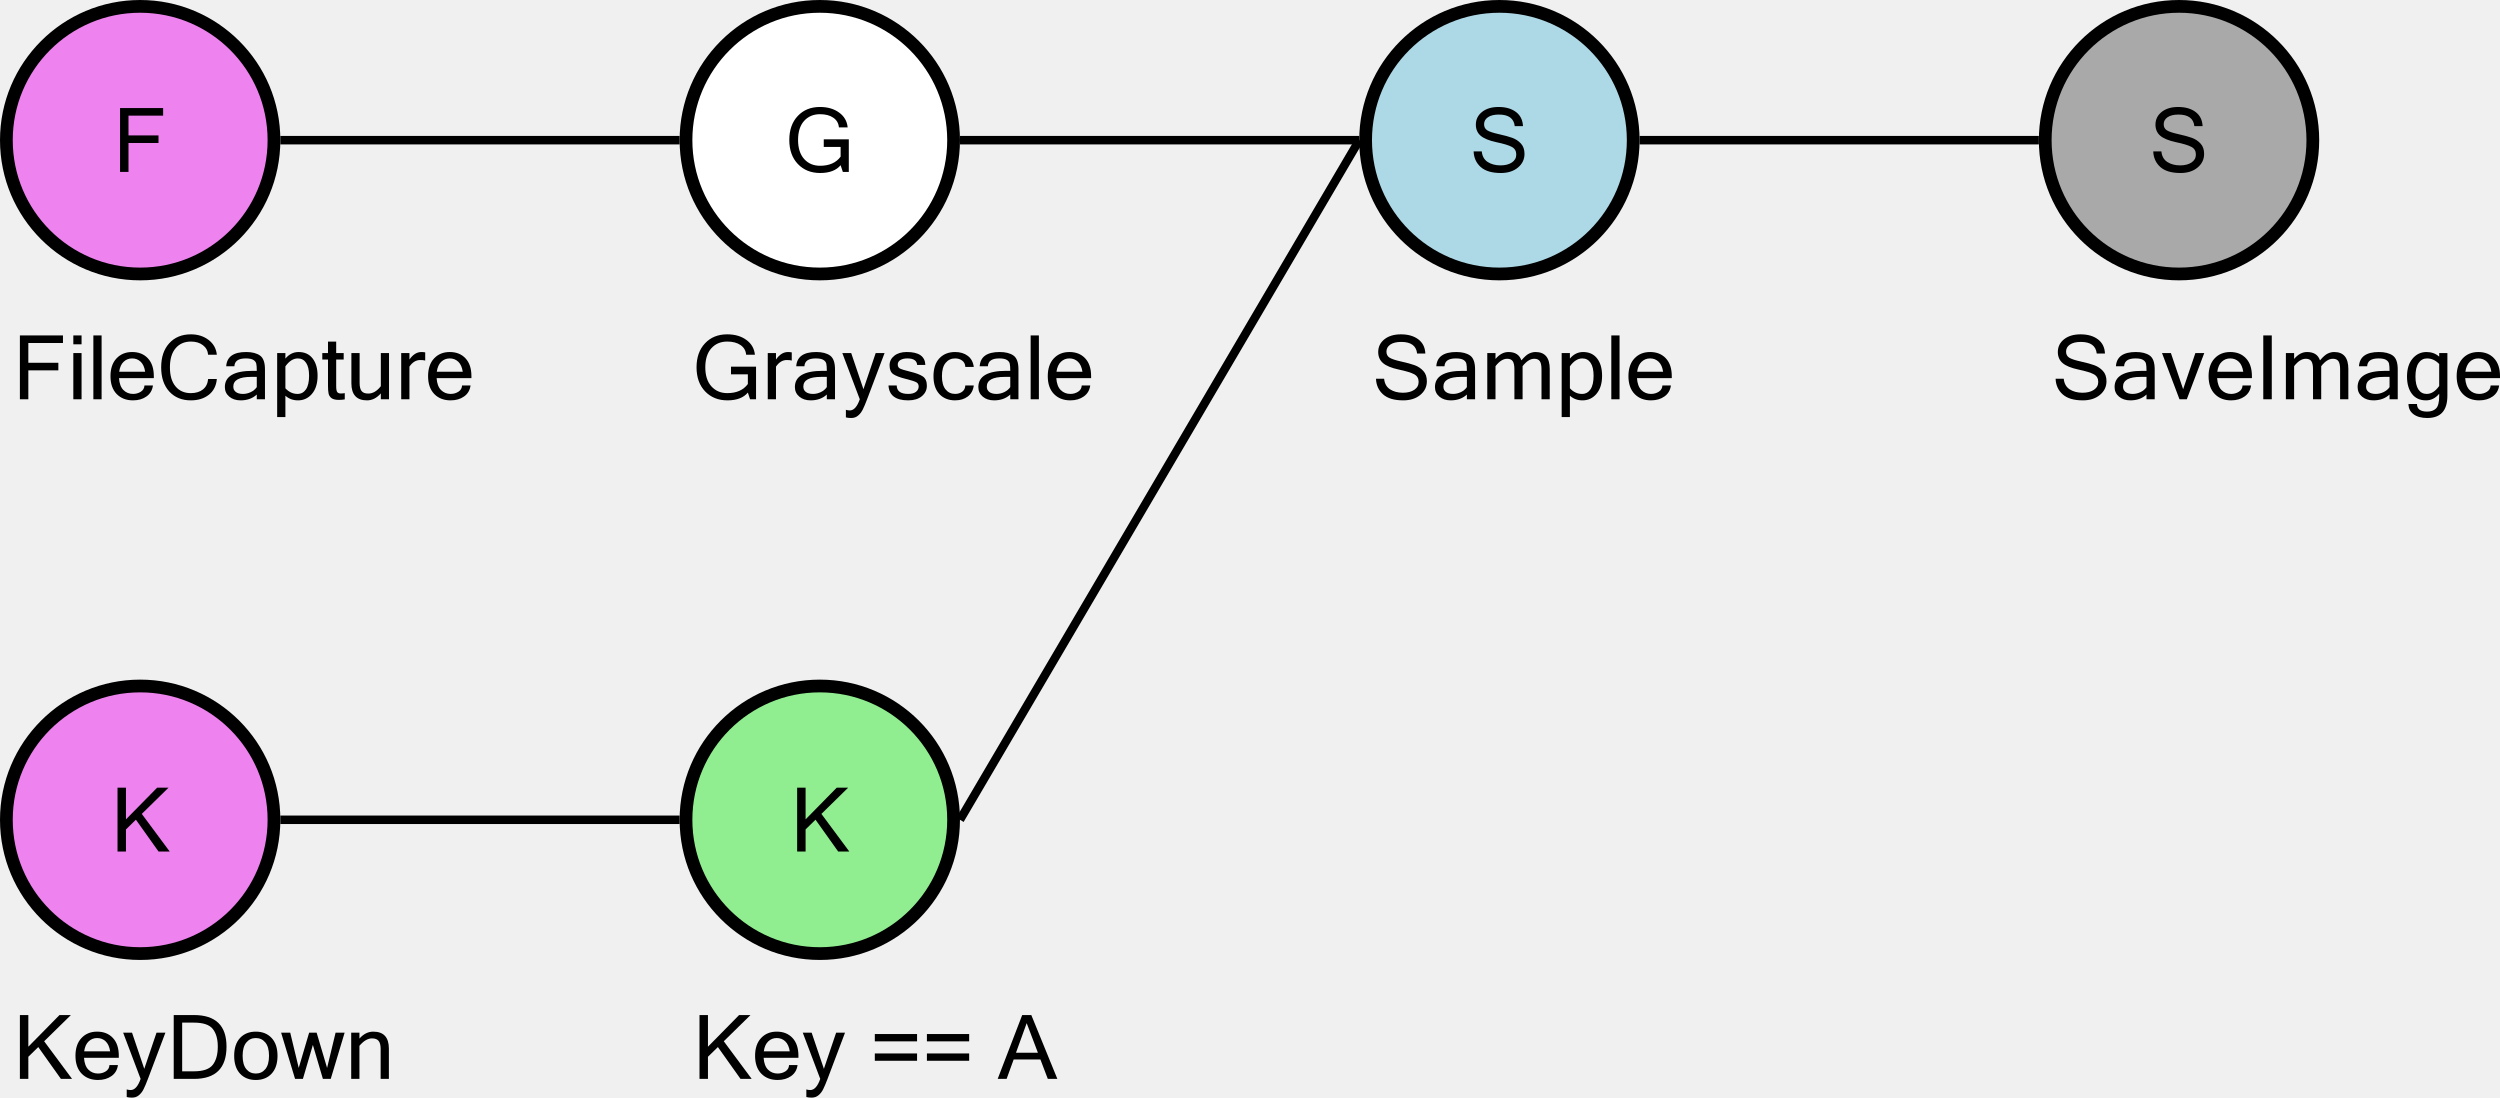
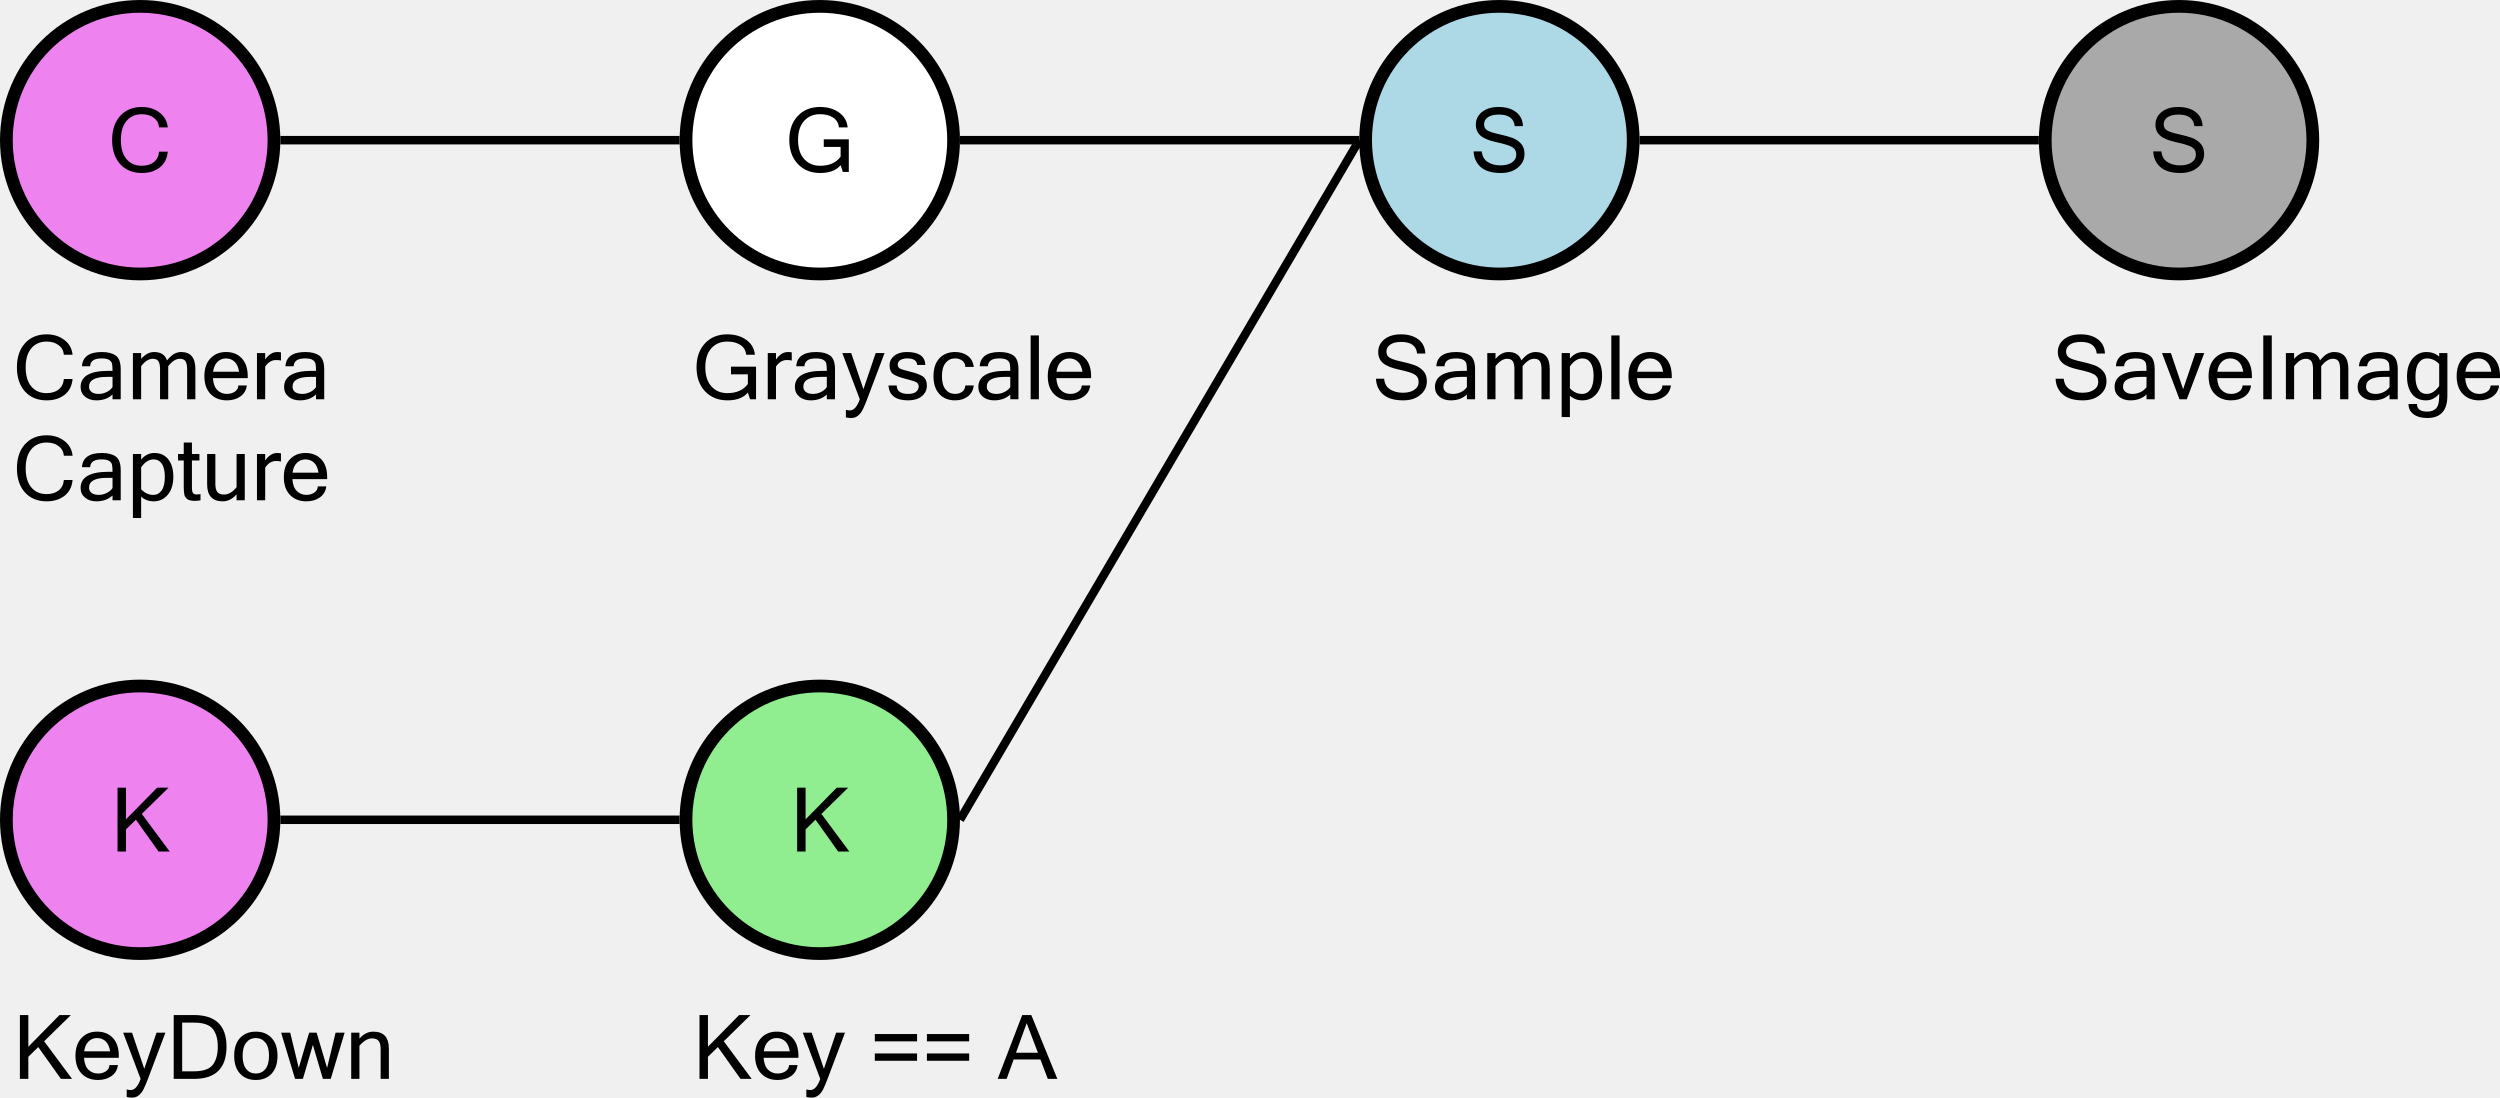
<svg xmlns="http://www.w3.org/2000/svg" width="364.423" height="160" id="SvgGdi_output" version="1.1">
  <g style="shape-rendering:auto" id="root_group" transform="matrix(0.6191731,0,0,0.6191731,-1.857519,-1.857519)">
    <circle id="4" cy="36" cx="516" style="opacity:1;fill:none;stroke:#000000;stroke-width:6;stroke-linecap:butt;stroke-linejoin:miter;stroke-miterlimit:9" r="30" />
    <circle id="5" cy="36" cx="516" style="opacity:1;fill:#a9a9a9;stroke:none" r="30" />
    <g aria-label="S" style="font-size:21px;font-family:'Microsoft Sans Serif';text-anchor:middle;opacity:1;fill:#000000;stroke:none" id="6">
      <path d="m 516.338,43.73 q -3.179,0 -4.758,-1.425 -1.569,-1.425 -1.651,-3.661 h 1.917 q 0.154,1.682 1.395,2.492 1.251,0.8 3.015,0.8 1.671,0 2.687,-0.687 1.025,-0.687 1.025,-1.866 0,-1.241 -1.056,-1.805 -1.056,-0.564 -3.64,-1.107 -2.574,-0.554 -3.702,-1.528 -1.118,-0.974 -1.118,-2.594 0,-1.825 1.456,-2.994 1.466,-1.169 3.886,-1.169 2.543,0 4.102,1.179 1.559,1.179 1.651,3.333 h -1.938 q -0.297,-2.728 -3.732,-2.728 -1.661,0 -2.574,0.625 -0.913,0.625 -0.913,1.661 0,0.943 0.728,1.415 0.738,0.472 2.738,0.913 2.01,0.441 3.189,0.872 1.179,0.431 2.02,1.343 0.841,0.902 0.841,2.43 0,1.938 -1.548,3.22 -1.538,1.282 -4.02,1.282 z" id="path4544" />
    </g>
    <g aria-label="SaveImage" clip-path="url(#12_text_clipper)" style="font-size:21px;font-family:'Microsoft Sans Serif';opacity:1;fill:#000000;stroke:none" id="10">
      <path d="m 493.352,97.256 q -3.179,0 -4.758,-1.425 -1.569,-1.425 -1.651,-3.661 h 1.917 q 0.154,1.682 1.395,2.492 1.251,0.8 3.015,0.8 1.671,0 2.687,-0.687 1.025,-0.687 1.025,-1.866 0,-1.241 -1.056,-1.805 -1.056,-0.564 -3.64,-1.107 -2.574,-0.554 -3.702,-1.528 -1.118,-0.974 -1.118,-2.594 0,-1.825 1.456,-2.994 1.466,-1.169 3.886,-1.169 2.543,0 4.102,1.179 1.559,1.179 1.651,3.333 h -1.938 q -0.297,-2.728 -3.732,-2.728 -1.661,0 -2.574,0.625 -0.913,0.625 -0.913,1.661 0,0.943 0.728,1.415 0.738,0.472 2.738,0.913 2.01,0.441 3.189,0.872 1.179,0.431 2.02,1.343 0.841,0.902 0.841,2.43 0,1.938 -1.548,3.22 -1.538,1.282 -4.02,1.282 z" id="path4588" />
      <path d="m 508.343,94.139 v -2.41 h -1.323 q -4.204,0 -4.204,2.287 0,0.831 0.615,1.282 0.615,0.441 1.661,0.441 0.954,0 1.846,-0.431 0.892,-0.431 1.405,-1.169 z m 0,1.743 q -1.477,1.374 -3.804,1.374 -1.62,0 -2.666,-0.872 -1.046,-0.882 -1.046,-2.266 0,-3.814 6.573,-3.814 h 0.943 q 0,-1.169 -0.123,-1.692 -0.123,-0.533 -0.687,-0.882 -0.564,-0.349 -1.794,-0.349 -2.584,0 -2.666,1.846 h -1.928 q 0.215,-3.353 4.696,-3.353 2.092,0 3.261,0.831 1.169,0.831 1.169,3.261 V 97 h -1.928 z" id="path4590" />
      <path d="M 521.94,86.121 517.828,97 h -1.723 l -4.112,-10.879 h 2.092 l 2.881,8.511 2.881,-8.511 z" id="path4592" />
      <path d="m 528.267,97.256 q -2.399,0 -3.855,-1.497 -1.456,-1.507 -1.456,-4.194 0,-2.666 1.405,-4.173 1.415,-1.518 3.691,-1.518 2.328,0 3.712,1.487 1.395,1.487 1.395,4.204 v 0.461 h -8.193 q 0.123,1.887 1.036,2.799 0.923,0.913 2.266,0.913 1.015,0 1.825,-0.513 0.82,-0.523 0.861,-1.477 h 2 q -0.226,1.682 -1.528,2.594 -1.292,0.913 -3.158,0.913 z m 2.851,-6.747 q -0.236,-1.569 -1.056,-2.348 -0.82,-0.779 -2.01,-0.779 -1.159,0 -1.989,0.779 -0.831,0.769 -1.056,2.348 z" id="path4594" />
      <path d="m 537.833,97 h -2 V 81.968 h 2 z" id="path4596" />
      <path d="m 555.86,97 h -1.938 v -7.034 q 0,-1.354 -0.39,-1.928 -0.39,-0.574 -1.302,-0.574 -1.405,0 -2.758,1.743 V 97 h -1.928 v -7.034 q 0,-1.354 -0.39,-1.928 -0.39,-0.574 -1.312,-0.574 -1.405,0 -2.748,1.743 V 97 h -1.938 V 86.121 h 1.938 v 1.384 q 1.374,-1.63 3.045,-1.63 2.389,0 3.045,1.969 1.087,-1.282 1.846,-1.62 0.759,-0.349 1.487,-0.349 3.343,0 3.343,4.009 z" id="path4598" />
      <path d="m 565.56,94.139 v -2.41 h -1.323 q -4.204,0 -4.204,2.287 0,0.831 0.615,1.282 0.615,0.441 1.661,0.441 0.954,0 1.846,-0.431 0.892,-0.431 1.405,-1.169 z m 0,1.743 q -1.477,1.374 -3.804,1.374 -1.62,0 -2.666,-0.872 -1.046,-0.882 -1.046,-2.266 0,-3.814 6.573,-3.814 h 0.943 q 0,-1.169 -0.123,-1.692 -0.123,-0.533 -0.687,-0.882 -0.564,-0.349 -1.794,-0.349 -2.584,0 -2.666,1.846 h -1.928 q 0.215,-3.353 4.696,-3.353 2.092,0 3.261,0.831 1.169,0.831 1.169,3.261 V 97 h -1.928 z" id="path4600" />
      <path d="m 579.177,96.159 q 0,5.25 -4.737,5.25 -2.051,0 -3.24,-0.892 -1.179,-0.892 -1.179,-2.399 h 2 q 0,1.784 2.399,1.784 1.354,0 2.092,-0.749 0.738,-0.738 0.738,-2.912 v -0.543 q -1.292,1.559 -3.107,1.559 -2.133,0 -3.302,-1.518 -1.169,-1.518 -1.169,-4.091 0,-2.666 1.302,-4.214 1.312,-1.559 3.292,-1.559 1.764,0 2.984,1.087 v -0.841 h 1.928 z m -1.928,-2.287 V 88.705 q -1.251,-1.323 -2.861,-1.323 -1.241,0 -1.989,1.077 -0.738,1.066 -0.738,3.189 0,2.01 0.697,3.056 0.708,1.036 1.948,1.036 1.62,0 2.943,-1.866 z" id="path4602" />
      <path d="m 586.673,97.256 q -2.399,0 -3.855,-1.497 -1.456,-1.507 -1.456,-4.194 0,-2.666 1.405,-4.173 1.415,-1.518 3.691,-1.518 2.328,0 3.712,1.487 1.395,1.487 1.395,4.204 v 0.461 h -8.193 q 0.123,1.887 1.036,2.799 0.923,0.913 2.266,0.913 1.015,0 1.825,-0.513 0.82,-0.523 0.861,-1.477 h 2 q -0.226,1.682 -1.528,2.594 -1.292,0.913 -3.158,0.913 z m 2.851,-6.747 q -0.236,-1.569 -1.056,-2.348 -0.82,-0.779 -2.01,-0.779 -1.159,0 -1.989,0.779 -0.831,0.769 -1.056,2.348 z" id="path4604" />
    </g>
    <circle id="16" cy="36" cx="356" style="opacity:1;fill:none;stroke:#000000;stroke-width:6;stroke-linecap:butt;stroke-linejoin:miter;stroke-miterlimit:9" r="30" />
    <circle id="17" cy="36" cx="356" style="opacity:1;fill:#add8e6;stroke:none" r="30" />
    <g aria-label="S" style="font-size:21px;font-family:'Microsoft Sans Serif';text-anchor:middle;opacity:1;fill:#000000;stroke:none" id="18">
      <path d="m 356.338,43.73 q -3.179,0 -4.758,-1.425 -1.569,-1.425 -1.651,-3.661 h 1.917 q 0.154,1.682 1.395,2.492 1.251,0.8 3.015,0.8 1.671,0 2.687,-0.687 1.025,-0.687 1.025,-1.866 0,-1.241 -1.056,-1.805 -1.056,-0.564 -3.64,-1.107 -2.574,-0.554 -3.702,-1.528 -1.118,-0.974 -1.118,-2.594 0,-1.825 1.456,-2.994 1.466,-1.169 3.886,-1.169 2.543,0 4.102,1.179 1.559,1.179 1.651,3.333 h -1.938 q -0.297,-2.728 -3.732,-2.728 -1.661,0 -2.574,0.625 -0.913,0.625 -0.913,1.661 0,0.943 0.728,1.415 0.738,0.472 2.738,0.913 2.01,0.441 3.189,0.872 1.179,0.431 2.02,1.343 0.841,0.902 0.841,2.43 0,1.938 -1.548,3.22 -1.538,1.282 -4.02,1.282 z" id="path4547" />
    </g>
    <g aria-label="Sample" clip-path="url(#24_text_clipper)" style="font-size:21px;font-family:'Microsoft Sans Serif';opacity:1;fill:#000000;stroke:none" id="22">
      <path d="m 333.352,97.256 q -3.179,0 -4.758,-1.425 -1.569,-1.425 -1.651,-3.661 h 1.917 q 0.154,1.682 1.395,2.492 1.251,0.8 3.015,0.8 1.671,0 2.687,-0.687 1.025,-0.687 1.025,-1.866 0,-1.241 -1.056,-1.805 -1.056,-0.564 -3.64,-1.107 -2.574,-0.554 -3.702,-1.528 -1.118,-0.974 -1.118,-2.594 0,-1.825 1.456,-2.994 1.466,-1.169 3.886,-1.169 2.543,0 4.102,1.179 1.559,1.179 1.651,3.333 h -1.938 q -0.297,-2.728 -3.732,-2.728 -1.661,0 -2.574,0.625 -0.913,0.625 -0.913,1.661 0,0.943 0.728,1.415 0.738,0.472 2.738,0.913 2.01,0.441 3.189,0.872 1.179,0.431 2.02,1.343 0.841,0.902 0.841,2.43 0,1.938 -1.548,3.22 -1.538,1.282 -4.02,1.282 z" id="path4607" />
      <path d="m 348.343,94.139 v -2.41 h -1.323 q -4.204,0 -4.204,2.287 0,0.831 0.615,1.282 0.615,0.441 1.661,0.441 0.954,0 1.846,-0.431 0.892,-0.431 1.405,-1.169 z m 0,1.743 q -1.477,1.374 -3.804,1.374 -1.62,0 -2.666,-0.872 -1.046,-0.882 -1.046,-2.266 0,-3.814 6.573,-3.814 h 0.943 q 0,-1.169 -0.123,-1.692 -0.123,-0.533 -0.687,-0.882 -0.564,-0.349 -1.794,-0.349 -2.584,0 -2.666,1.846 h -1.928 q 0.215,-3.353 4.696,-3.353 2.092,0 3.261,0.831 1.169,0.831 1.169,3.261 V 97 h -1.928 z" id="path4609" />
      <path d="m 367.846,97 h -1.938 v -7.034 q 0,-1.354 -0.39,-1.928 -0.39,-0.574 -1.302,-0.574 -1.405,0 -2.758,1.743 V 97 h -1.928 v -7.034 q 0,-1.354 -0.39,-1.928 -0.39,-0.574 -1.312,-0.574 -1.405,0 -2.748,1.743 V 97 h -1.938 V 86.121 h 1.938 v 1.384 q 1.374,-1.63 3.045,-1.63 2.389,0 3.045,1.969 1.087,-1.282 1.846,-1.62 0.759,-0.349 1.487,-0.349 3.343,0 3.343,4.009 z" id="path4611" />
      <path d="m 372.594,87.423 q 1.292,-1.548 3.107,-1.548 2.133,0 3.302,1.518 1.169,1.507 1.169,4.081 0,2.676 -1.312,4.235 -1.302,1.548 -3.292,1.548 -1.764,0 -2.974,-1.097 v 5.024 h -1.938 V 86.121 h 1.938 z m 0,6.993 q 1.241,1.323 2.851,1.323 1.251,0 1.989,-1.066 0.738,-1.077 0.738,-3.199 0,-2.01 -0.697,-3.045 -0.697,-1.046 -1.948,-1.046 -1.61,0 -2.933,1.866 z" id="path4613" />
      <path d="m 384.283,97 h -1.938 V 81.968 h 1.938 z" id="path4615" />
      <path d="m 391.687,97.256 q -2.399,0 -3.855,-1.497 -1.456,-1.507 -1.456,-4.194 0,-2.666 1.405,-4.173 1.415,-1.518 3.691,-1.518 2.328,0 3.712,1.487 1.395,1.487 1.395,4.204 v 0.461 h -8.193 q 0.123,1.887 1.036,2.799 0.923,0.913 2.266,0.913 1.015,0 1.825,-0.513 0.82,-0.523 0.861,-1.477 h 2 q -0.226,1.682 -1.528,2.594 -1.292,0.913 -3.158,0.913 z m 2.851,-6.747 q -0.236,-1.569 -1.056,-2.348 -0.82,-0.779 -2.01,-0.779 -1.159,0 -1.989,0.779 -0.831,0.769 -1.056,2.348 z" id="path4617" />
    </g>
    <line y1="36" style="opacity:1;fill:none;stroke:#000000;stroke-width:2;stroke-linecap:butt;stroke-linejoin:miter;stroke-miterlimit:9" id="28" x2="483" y2="36" x1="389" />
    <circle id="29" cy="36" cx="196" style="opacity:1;fill:none;stroke:#000000;stroke-width:6;stroke-linecap:butt;stroke-linejoin:miter;stroke-miterlimit:9" r="30" />
    <circle id="30" cy="36" cx="196" style="opacity:1;fill:#ffffff;stroke:none" r="30" />
    <g aria-label="G" style="font-size:21px;font-family:'Microsoft Sans Serif';text-anchor:middle;opacity:1;fill:#000000;stroke:none" id="31">
      <path d="m 196.092,43.73 q -3.24,0 -5.26,-2.123 -2.01,-2.123 -2.01,-5.65 0,-3.538 1.989,-5.65 1.989,-2.123 5.219,-2.123 2.717,0 4.512,1.312 1.805,1.302 2.02,3.497 h -2.061 q -0.123,-1.456 -1.312,-2.276 -1.189,-0.831 -3.138,-0.831 -2.328,0 -3.753,1.589 -1.415,1.589 -1.415,4.481 0,2.881 1.436,4.481 1.436,1.589 3.753,1.589 3.25,0 4.83,-2.143 v -2.287 h -3.968 v -1.794 h 5.896 v 7.67 h -1.405 l -0.523,-1.579 q -1.528,1.835 -4.809,1.835 z" id="path4550" />
    </g>
    <g aria-label="Grayscale" clip-path="url(#37_text_clipper)" style="font-size:21px;font-family:'Microsoft Sans Serif';opacity:1;fill:#000000;stroke:none" id="35">
      <path d="m 174.254,97.256 q -3.24,0 -5.26,-2.123 -2.01,-2.123 -2.01,-5.65 0,-3.538 1.989,-5.65 1.989,-2.123 5.219,-2.123 2.717,0 4.512,1.312 1.805,1.302 2.02,3.497 h -2.061 q -0.123,-1.456 -1.312,-2.276 -1.189,-0.831 -3.138,-0.831 -2.328,0 -3.753,1.589 -1.415,1.589 -1.415,4.481 0,2.881 1.436,4.481 1.436,1.589 3.753,1.589 3.25,0 4.83,-2.143 v -2.287 h -3.968 v -1.794 h 5.896 V 97 h -1.405 l -0.523,-1.579 q -1.528,1.835 -4.809,1.835 z" id="path4620" />
      <path d="m 189.399,87.884 q -0.41,-0.123 -1.179,-0.123 -1.477,0 -2.533,1.548 V 97 h -1.938 V 86.121 h 1.938 v 1.518 q 1.22,-1.764 2.83,-1.764 0.41,0 0.882,0.082 z" id="path4622" />
      <path d="m 197.654,94.139 v -2.41 h -1.323 q -4.204,0 -4.204,2.287 0,0.831 0.615,1.282 0.615,0.441 1.661,0.441 0.954,0 1.846,-0.431 0.892,-0.431 1.405,-1.169 z m 0,1.743 q -1.477,1.374 -3.804,1.374 -1.62,0 -2.666,-0.872 -1.046,-0.882 -1.046,-2.266 0,-3.814 6.573,-3.814 h 0.943 q 0,-1.169 -0.123,-1.692 -0.123,-0.533 -0.687,-0.882 -0.564,-0.349 -1.794,-0.349 -2.584,0 -2.666,1.846 h -1.928 q 0.215,-3.353 4.696,-3.353 2.092,0 3.261,0.831 1.169,0.831 1.169,3.261 V 97 h -1.928 z" id="path4624" />
      <path d="m 203.068,99.625 q 1.436,0 2.348,-2.625 L 201.304,86.121 h 2.092 l 2.881,8.511 2.881,-8.511 h 2.092 L 207.139,97 q -0.595,1.559 -1.015,2.399 -0.41,0.851 -1.087,1.425 -0.666,0.584 -1.641,0.584 -0.728,0 -1.251,-0.144 v -1.784 q 0.451,0.144 0.923,0.144 z" id="path4626" />
      <path d="m 216.839,97.256 q -4.46,0 -4.666,-3.507 h 1.938 q 0.021,1.989 2.707,1.989 1.2,0 1.825,-0.492 0.636,-0.502 0.636,-1.251 0,-0.738 -0.615,-1.036 -0.615,-0.308 -2.543,-0.79 -1.917,-0.482 -2.81,-1.077 -0.882,-0.595 -0.882,-2.092 0,-1.354 1.097,-2.235 1.107,-0.892 2.953,-0.892 4.276,0 4.368,3.045 h -1.928 q -0.103,-1.538 -2.307,-1.538 -0.974,0 -1.62,0.369 -0.636,0.369 -0.636,1.077 0,0.636 0.492,0.923 0.492,0.277 2.461,0.759 1.979,0.472 2.933,1.107 0.964,0.636 0.964,2.194 0,1.487 -1.189,2.471 -1.179,0.974 -3.179,0.974 z" id="path4628" />
      <path d="m 227.862,97.256 q -2.317,0 -3.712,-1.487 -1.384,-1.497 -1.384,-4.204 0,-2.717 1.384,-4.204 1.395,-1.487 3.712,-1.487 1.784,0 2.974,0.902 1.2,0.902 1.415,2.604 h -1.989 q -0.041,-0.974 -0.738,-1.487 -0.687,-0.513 -1.661,-0.513 -1.384,0 -2.246,1.056 -0.861,1.046 -0.861,3.127 0,2.071 0.861,3.127 0.861,1.046 2.246,1.046 0.974,0 1.661,-0.513 0.697,-0.513 0.738,-1.477 h 1.989 q -0.215,1.702 -1.415,2.604 -1.189,0.902 -2.974,0.902 z" id="path4630" />
      <path d="m 240.843,94.139 v -2.41 h -1.323 q -4.204,0 -4.204,2.287 0,0.831 0.615,1.282 0.615,0.441 1.661,0.441 0.954,0 1.846,-0.431 0.892,-0.431 1.405,-1.169 z m 0,1.743 q -1.477,1.374 -3.804,1.374 -1.62,0 -2.666,-0.872 -1.046,-0.882 -1.046,-2.266 0,-3.814 6.573,-3.814 h 0.943 q 0,-1.169 -0.123,-1.692 -0.123,-0.533 -0.687,-0.882 -0.564,-0.349 -1.794,-0.349 -2.584,0 -2.666,1.846 h -1.928 q 0.215,-3.353 4.696,-3.353 2.092,0 3.261,0.831 1.169,0.831 1.169,3.261 V 97 h -1.928 z" id="path4632" />
      <path d="m 247.58,97 h -1.938 V 81.968 h 1.938 z" id="path4634" />
      <path d="m 254.983,97.256 q -2.399,0 -3.855,-1.497 -1.456,-1.507 -1.456,-4.194 0,-2.666 1.405,-4.173 1.415,-1.518 3.691,-1.518 2.328,0 3.712,1.487 1.395,1.487 1.395,4.204 v 0.461 h -8.193 q 0.123,1.887 1.036,2.799 0.923,0.913 2.266,0.913 1.015,0 1.825,-0.513 0.82,-0.523 0.861,-1.477 h 2 q -0.226,1.682 -1.528,2.594 -1.292,0.913 -3.158,0.913 z m 2.851,-6.747 q -0.236,-1.569 -1.056,-2.348 -0.82,-0.779 -2.01,-0.779 -1.159,0 -1.989,0.779 -0.831,0.769 -1.056,2.348 z" id="path4636" />
    </g>
    <line y1="36" style="opacity:1;fill:none;stroke:#000000;stroke-width:2;stroke-linecap:butt;stroke-linejoin:miter;stroke-miterlimit:9" id="41" x2="323" y2="36" x1="229" />
    <circle id="42" cy="196" cx="196" style="opacity:1;fill:none;stroke:#000000;stroke-width:6;stroke-linecap:butt;stroke-linejoin:miter;stroke-miterlimit:9" r="30" />
    <circle id="43" cy="196" cx="196" style="opacity:1;fill:#90ee90;stroke:none" r="30" />
    <g aria-label="K" style="font-size:21px;font-family:'Microsoft Sans Serif';text-anchor:middle;opacity:1;fill:#000000;stroke:none" id="44">
      <path d="m 202.952,203.473 h -2.625 l -5.332,-7.496 -2.338,2.287 v 5.209 h -1.989 v -15.032 h 1.989 v 7.455 l 7.332,-7.455 h 2.687 l -6.296,6.173 z" id="path4541" />
    </g>
    <g aria-label="Key == A" clip-path="url(#50_text_clipper)" style="font-size:21px;font-family:'Microsoft Sans Serif';opacity:1;fill:#000000;stroke:none" id="48">
      <path d="m 179.966,257 h -2.625 l -5.332,-7.496 -2.338,2.287 V 257 h -1.989 v -15.032 h 1.989 v 7.455 l 7.332,-7.455 h 2.687 l -6.296,6.173 z" id="path4571" />
      <path d="m 186.077,257.256 q -2.399,0 -3.855,-1.497 -1.456,-1.507 -1.456,-4.194 0,-2.666 1.405,-4.173 1.415,-1.518 3.691,-1.518 2.328,0 3.712,1.487 1.395,1.487 1.395,4.204 v 0.461 h -8.193 q 0.123,1.887 1.036,2.799 0.923,0.913 2.266,0.913 1.015,0 1.825,-0.513 0.82,-0.523 0.861,-1.477 h 2 q -0.226,1.682 -1.528,2.594 -1.292,0.913 -3.158,0.913 z m 2.851,-6.747 q -0.236,-1.569 -1.056,-2.348 -0.82,-0.779 -2.01,-0.779 -1.159,0 -1.989,0.779 -0.831,0.769 -1.056,2.348 z" id="path4573" />
      <path d="m 193.757,259.625 q 1.436,0 2.348,-2.625 l -4.112,-10.879 h 2.092 l 2.881,8.511 2.881,-8.511 h 2.092 L 197.828,257 q -0.595,1.559 -1.015,2.399 -0.41,0.851 -1.087,1.425 -0.666,0.584 -1.641,0.584 -0.728,0 -1.251,-0.144 v -1.784 q 0.451,0.144 0.923,0.144 z" id="path4575" />
      <path d="M 202.217,257 Z" id="path4577" />
      <path d="m 218.9,248.161 h -9.946 v -1.723 h 9.946 z m 0,4.573 h -9.946 v -1.723 h 9.946 z" id="path4579" />
      <path d="m 231.164,248.161 h -9.946 v -1.723 h 9.946 z m 0,4.573 h -9.946 v -1.723 h 9.946 z" id="path4581" />
      <path d="M 232.322,257 Z" id="path4583" />
      <path d="m 247.354,250.848 -2.646,-6.973 -2.522,6.973 z M 251.928,257 h -2.246 l -1.743,-4.573 h -6.296 L 239.982,257 h -2.102 l 5.773,-15.032 h 2.143 z" id="path4585" />
    </g>
    <line y1="196" style="opacity:1;fill:none;stroke:#000000;stroke-width:2;stroke-linecap:butt;stroke-linejoin:miter;stroke-miterlimit:9" id="54" x2="323" y2="36" x1="229" />
    <circle id="55" cy="36" cx="36" style="opacity:1;fill:none;stroke:#000000;stroke-width:6;stroke-linecap:butt;stroke-linejoin:miter;stroke-miterlimit:9" r="30" />
    <circle id="56" cy="36" cx="36" style="opacity:1;fill:#ee82ee;stroke:none" r="30" />
-     <g aria-label="F" style="font-size:21px;font-family:'Microsoft Sans Serif';text-anchor:middle;opacity:1;fill:#000000;stroke:none" id="57">
-       <path d="m 41.404,30.225 h -8.152 v 4.655 h 7.065 v 1.784 h -7.065 v 6.809 H 31.263 V 28.441 h 10.141 z" id="path4553" />
+     <g aria-label="C" style="font-size:21px;font-family:'Microsoft Sans Serif';text-anchor:middle;opacity:1;fill:#000000;stroke:none" id="235-3">
+       <path d="m 36.39,43.73 q -3.189,0 -5.096,-2.092 -1.897,-2.102 -1.897,-5.681 0,-3.579 1.897,-5.67 1.907,-2.102 5.096,-2.102 2.451,0 4.173,1.323 1.723,1.323 1.938,3.486 h -2.051 q -0.123,-1.425 -1.241,-2.266 -1.107,-0.841 -2.799,-0.841 -2.287,0 -3.62,1.579 -1.333,1.569 -1.333,4.491 0,2.912 1.323,4.491 1.323,1.579 3.589,1.579 1.764,0 2.851,-0.861 1.087,-0.861 1.23,-2.461 h 2.051 q -0.215,2.399 -1.887,3.712 -1.671,1.312 -4.225,1.312 z" id="path4509-2" />
    </g>
-     <g aria-label="FileCapture" clip-path="url(#63_text_clipper)" style="font-size:21px;font-family:'Microsoft Sans Serif';opacity:1;fill:#000000;stroke:none" id="61">
-       <path d="M 17.823,83.752 H 9.671 v 4.655 H 16.736 v 1.784 H 9.671 V 97 H 7.682 V 81.968 H 17.823 Z" id="path4639" />
-       <path d="M 22.201,97 H 20.263 V 86.121 h 1.938 z m 0,-12.94 h -1.938 v -2.092 h 1.938 z" id="path4641" />
-       <path d="M 26.918,97 H 24.98 V 81.968 h 1.938 z" id="path4643" />
-       <path d="m 34.321,97.256 q -2.399,0 -3.855,-1.497 -1.456,-1.507 -1.456,-4.194 0,-2.666 1.405,-4.173 1.415,-1.518 3.691,-1.518 2.328,0 3.712,1.487 1.395,1.487 1.395,4.204 v 0.461 h -8.193 q 0.123,1.887 1.036,2.799 0.923,0.913 2.266,0.913 1.015,0 1.825,-0.513 0.82,-0.523 0.861,-1.477 h 2 q -0.226,1.682 -1.528,2.594 -1.292,0.913 -3.158,0.913 z m 2.851,-6.747 q -0.236,-1.569 -1.056,-2.348 -0.82,-0.779 -2.01,-0.779 -1.159,0 -1.989,0.779 -0.831,0.769 -1.056,2.348 z" id="path4645" />
-       <path d="m 47.938,97.256 q -3.189,0 -5.096,-2.092 -1.897,-2.102 -1.897,-5.681 0,-3.579 1.897,-5.67 1.907,-2.102 5.096,-2.102 2.451,0 4.173,1.323 1.723,1.323 1.938,3.486 h -2.051 q -0.123,-1.425 -1.241,-2.266 -1.107,-0.841 -2.799,-0.841 -2.287,0 -3.62,1.579 -1.333,1.569 -1.333,4.491 0,2.912 1.323,4.491 1.323,1.579 3.589,1.579 1.764,0 2.851,-0.861 1.087,-0.861 1.23,-2.461 h 2.051 q -0.215,2.399 -1.887,3.712 -1.671,1.312 -4.225,1.312 z" id="path4647" />
-       <path d="m 63.453,94.139 v -2.41 h -1.323 q -4.204,0 -4.204,2.287 0,0.831 0.615,1.282 0.615,0.441 1.661,0.441 0.954,0 1.846,-0.431 0.892,-0.431 1.405,-1.169 z m 0,1.743 q -1.477,1.374 -3.804,1.374 -1.62,0 -2.666,-0.872 -1.046,-0.882 -1.046,-2.266 0,-3.814 6.573,-3.814 h 0.943 q 0,-1.169 -0.123,-1.692 -0.123,-0.533 -0.687,-0.882 -0.564,-0.349 -1.794,-0.349 -2.584,0 -2.666,1.846 h -1.928 q 0.215,-3.353 4.696,-3.353 2.092,0 3.261,0.831 1.169,0.831 1.169,3.261 V 97 h -1.928 z" id="path4649" />
-       <path d="m 70.189,87.423 q 1.292,-1.548 3.107,-1.548 2.133,0 3.302,1.518 1.169,1.507 1.169,4.081 0,2.676 -1.312,4.235 -1.302,1.548 -3.292,1.548 -1.764,0 -2.974,-1.097 v 5.024 H 68.251 V 86.121 h 1.938 z m 0,6.993 q 1.241,1.323 2.851,1.323 1.251,0 1.989,-1.066 0.738,-1.077 0.738,-3.199 0,-2.01 -0.697,-3.045 -0.697,-1.046 -1.948,-1.046 -1.61,0 -2.933,1.866 z" id="path4651" />
-       <path d="m 84.166,97.021 q -0.636,0.123 -1.384,0.123 -1.189,0 -1.743,-0.42 -0.554,-0.431 -0.687,-1.097 -0.133,-0.667 -0.133,-1.815 v -6.173 h -1.343 v -1.518 h 1.343 v -2.707 h 1.928 v 2.707 h 1.764 v 1.518 h -1.764 v 6.275 q 0,1.118 0.277,1.425 0.287,0.297 0.779,0.297 0.502,0 0.964,-0.082 z" id="path4653" />
-       <path d="m 92.656,95.616 q -1.446,1.641 -3.25,1.641 -3.681,0 -3.681,-4.02 v -7.116 h 1.938 v 7.034 q 0,1.333 0.472,1.917 0.472,0.584 1.559,0.584 1.62,0 2.963,-1.743 v -7.793 h 1.928 V 97 h -1.928 z" id="path4655" />
-       <path d="m 103.104,87.884 q -0.41,-0.123 -1.179,-0.123 -1.477,0 -2.533,1.548 V 97 H 97.455 V 86.121 h 1.938 v 1.518 q 1.22,-1.764 2.83,-1.764 0.41,0 0.882,0.082 z" id="path4657" />
-       <path d="m 109.093,97.256 q -2.399,0 -3.855,-1.497 -1.456,-1.507 -1.456,-4.194 0,-2.666 1.405,-4.173 1.415,-1.518 3.691,-1.518 2.328,0 3.712,1.487 1.395,1.487 1.395,4.204 v 0.461 h -8.193 q 0.123,1.887 1.036,2.799 0.923,0.913 2.266,0.913 1.015,0 1.825,-0.513 0.82,-0.523 0.861,-1.477 h 2 q -0.226,1.682 -1.528,2.594 -1.292,0.913 -3.158,0.913 z m 2.851,-6.747 q -0.236,-1.569 -1.056,-2.348 -0.82,-0.779 -2.01,-0.779 -1.159,0 -1.989,0.779 -0.831,0.769 -1.056,2.348 z" id="path4659" />
+     <g aria-label="Camera" clip-path="url(#241_text_clipper-9)" style="font-size:21px;font-family:'Microsoft Sans Serif';opacity:1;fill:#000000;stroke:none" id="239-2">
+       <path d="m 13.978,97.256 q -3.189,0 -5.096,-2.092 Q 6.984,93.062 6.984,89.484 q 0,-3.579 1.897,-5.67 1.907,-2.102 5.096,-2.102 2.451,0 4.173,1.323 1.723,1.323 1.938,3.486 h -2.051 q -0.123,-1.425 -1.241,-2.266 -1.107,-0.841 -2.799,-0.841 -2.287,0 -3.62,1.579 -1.333,1.569 -1.333,4.491 0,2.912 1.323,4.491 1.323,1.579 3.589,1.579 1.764,0 2.851,-0.861 1.087,-0.861 1.23,-2.461 h 2.051 q -0.215,2.399 -1.887,3.712 -1.671,1.312 -4.225,1.312 z" id="path4546-4" />
+       <path d="m 29.492,94.139 v -2.41 h -1.323 q -4.204,0 -4.204,2.287 0,0.831 0.615,1.282 0.615,0.441 1.661,0.441 0.954,0 1.846,-0.431 0.892,-0.431 1.405,-1.169 z m 0,1.743 q -1.477,1.374 -3.804,1.374 -1.62,0 -2.666,-0.872 -1.046,-0.882 -1.046,-2.266 0,-3.814 6.573,-3.814 h 0.943 q 0,-1.169 -0.123,-1.692 -0.123,-0.533 -0.687,-0.882 -0.564,-0.349 -1.794,-0.349 -2.584,0 -2.666,1.846 h -1.928 q 0.215,-3.353 4.696,-3.353 2.092,0 3.261,0.831 1.169,0.831 1.169,3.261 V 97 h -1.928 z" id="path4548-8" />
+       <path d="m 48.995,97 h -1.938 v -7.034 q 0,-1.354 -0.39,-1.928 -0.39,-0.574 -1.302,-0.574 -1.405,0 -2.758,1.743 V 97 h -1.928 v -7.034 q 0,-1.354 -0.39,-1.928 -0.39,-0.574 -1.312,-0.574 -1.405,0 -2.748,1.743 V 97 H 34.291 V 86.121 h 1.938 v 1.384 q 1.374,-1.63 3.045,-1.63 2.389,0 3.045,1.969 1.087,-1.282 1.846,-1.62 0.759,-0.349 1.487,-0.349 3.343,0 3.343,4.009 z" id="path4550-1" />
+       <path d="m 56.429,97.256 q -2.399,0 -3.855,-1.497 -1.456,-1.507 -1.456,-4.194 0,-2.666 1.405,-4.173 1.415,-1.518 3.691,-1.518 2.328,0 3.712,1.487 1.395,1.487 1.395,4.204 v 0.461 h -8.193 q 0.123,1.887 1.036,2.799 0.923,0.913 2.266,0.913 1.015,0 1.825,-0.513 0.82,-0.523 0.861,-1.477 h 2 q -0.226,1.682 -1.528,2.594 -1.292,0.913 -3.158,0.913 z m 2.851,-6.747 q -0.236,-1.569 -1.056,-2.348 -0.82,-0.779 -2.01,-0.779 -1.159,0 -1.989,0.779 -0.831,0.769 -1.056,2.348 z" id="path4552-1" />
+       <path d="m 69.144,87.884 q -0.41,-0.123 -1.179,-0.123 -1.477,0 -2.533,1.548 V 97 H 63.494 V 86.121 h 1.938 v 1.518 q 1.22,-1.764 2.83,-1.764 0.41,0 0.882,0.082 z" id="path4554-7" />
+       <path d="m 77.398,94.139 v -2.41 h -1.323 q -4.204,0 -4.204,2.287 0,0.831 0.615,1.282 0.615,0.441 1.661,0.441 0.954,0 1.846,-0.431 0.892,-0.431 1.405,-1.169 z m 0,1.743 q -1.477,1.374 -3.804,1.374 -1.62,0 -2.666,-0.872 -1.046,-0.882 -1.046,-2.266 0,-3.814 6.573,-3.814 h 0.943 q 0,-1.169 -0.123,-1.692 -0.123,-0.533 -0.687,-0.882 -0.564,-0.349 -1.794,-0.349 -2.584,0 -2.666,1.846 h -1.928 q 0.215,-3.353 4.696,-3.353 2.092,0 3.261,0.831 1.169,0.831 1.169,3.261 V 97 h -1.928 z" id="path4556-6" />
+     </g>
+     <g aria-label="Capture" clip-path="url(#247_text_clipper-6)" style="font-size:21px;font-family:'Microsoft Sans Serif';opacity:1;fill:#000000;stroke:none" id="245-4">
+       <path d="m 13.978,121.026 q -3.189,0 -5.096,-2.092 -1.897,-2.102 -1.897,-5.681 0,-3.579 1.897,-5.67 1.907,-2.102 5.096,-2.102 2.451,0 4.173,1.323 1.723,1.323 1.938,3.486 h -2.051 q -0.123,-1.425 -1.241,-2.266 -1.107,-0.841 -2.799,-0.841 -2.287,0 -3.62,1.579 -1.333,1.569 -1.333,4.491 0,2.912 1.323,4.491 1.323,1.579 3.589,1.579 1.764,0 2.851,-0.861 1.087,-0.861 1.23,-2.461 h 2.051 q -0.215,2.399 -1.887,3.712 -1.671,1.312 -4.225,1.312 z" id="path4531-2" />
+       <path d="m 29.492,117.909 v -2.41 h -1.323 q -4.204,0 -4.204,2.287 0,0.831 0.615,1.282 0.615,0.441 1.661,0.441 0.954,0 1.846,-0.431 0.892,-0.431 1.405,-1.169 z m 0,1.743 q -1.477,1.374 -3.804,1.374 -1.62,0 -2.666,-0.872 -1.046,-0.882 -1.046,-2.266 0,-3.814 6.573,-3.814 h 0.943 q 0,-1.169 -0.123,-1.692 -0.123,-0.533 -0.687,-0.882 -0.564,-0.349 -1.794,-0.349 -2.584,0 -2.666,1.846 h -1.928 q 0.215,-3.353 4.696,-3.353 2.092,0 3.261,0.831 1.169,0.831 1.169,3.261 V 120.77 h -1.928 z" id="path4533-7" />
+       <path d="m 36.229,111.193 q 1.292,-1.548 3.107,-1.548 2.133,0 3.302,1.518 1.169,1.507 1.169,4.081 0,2.676 -1.312,4.235 -1.302,1.548 -3.292,1.548 -1.764,0 -2.974,-1.097 v 5.024 H 34.291 V 109.891 h 1.938 z m 0,6.993 q 1.241,1.323 2.851,1.323 1.251,0 1.989,-1.066 0.738,-1.077 0.738,-3.199 0,-2.01 -0.697,-3.045 -0.697,-1.046 -1.948,-1.046 -1.61,0 -2.933,1.866 z" id="path4535-9" />
+       <path d="m 50.205,120.79 q -0.636,0.123 -1.384,0.123 -1.189,0 -1.743,-0.42 -0.554,-0.431 -0.687,-1.097 -0.133,-0.666 -0.133,-1.815 v -6.173 h -1.343 v -1.518 h 1.343 v -2.707 h 1.928 v 2.707 h 1.764 v 1.518 H 48.185 v 6.275 q 0,1.118 0.277,1.425 0.287,0.297 0.779,0.297 0.502,0 0.964,-0.082 z" id="path4537-7" />
+       <path d="m 58.695,119.386 q -1.446,1.641 -3.25,1.641 -3.681,0 -3.681,-4.02 v -7.116 h 1.938 v 7.034 q 0,1.333 0.472,1.917 0.472,0.584 1.559,0.584 1.62,0 2.963,-1.743 v -7.793 h 1.928 V 120.77 h -1.928 z" id="path4539-7" />
+       <path d="m 69.144,111.654 q -0.41,-0.123 -1.179,-0.123 -1.477,0 -2.533,1.548 V 120.77 h -1.938 v -10.879 h 1.938 v 1.518 q 1.22,-1.764 2.83,-1.764 0.41,0 0.882,0.082 z" id="path4541-0" />
+       <path d="m 75.132,121.026 q -2.399,0 -3.855,-1.497 -1.456,-1.507 -1.456,-4.194 0,-2.666 1.405,-4.173 1.415,-1.518 3.691,-1.518 2.328,0 3.712,1.487 1.395,1.487 1.395,4.204 v 0.461 h -8.193 q 0.123,1.887 1.036,2.799 0.923,0.913 2.266,0.913 1.015,0 1.825,-0.513 0.82,-0.523 0.861,-1.477 h 2 q -0.226,1.682 -1.528,2.594 -1.292,0.913 -3.158,0.913 z m 2.851,-6.747 q -0.236,-1.569 -1.056,-2.348 -0.82,-0.779 -2.01,-0.779 -1.159,0 -1.989,0.779 -0.831,0.769 -1.056,2.348 z" id="path4543-1" />
    </g>
    <line y1="36" style="opacity:1;fill:none;stroke:#000000;stroke-width:2;stroke-linecap:butt;stroke-linejoin:miter;stroke-miterlimit:9" id="67" x2="163" y2="36" x1="69" />
    <circle id="68" cy="196" cx="36" style="opacity:1;fill:none;stroke:#000000;stroke-width:6;stroke-linecap:butt;stroke-linejoin:miter;stroke-miterlimit:9" r="30" />
    <circle id="69" cy="196" cx="36" style="opacity:1;fill:#ee82ee;stroke:none" r="30" />
    <g aria-label="K" style="font-size:21px;font-family:'Microsoft Sans Serif';text-anchor:middle;opacity:1;fill:#000000;stroke:none" id="70">
      <path d="m 42.952,203.473 h -2.625 l -5.332,-7.496 -2.338,2.287 v 5.209 h -1.989 v -15.032 h 1.989 v 7.455 l 7.332,-7.455 h 2.687 l -6.296,6.173 z" id="path4538" />
    </g>
    <g aria-label="KeyDown" clip-path="url(#76_text_clipper)" style="font-size:21px;font-family:'Microsoft Sans Serif';opacity:1;fill:#000000;stroke:none" id="74">
      <path d="m 19.966,257 h -2.625 l -5.332,-7.496 -2.338,2.287 V 257 H 7.682 v -15.032 h 1.989 v 7.455 l 7.332,-7.455 h 2.687 l -6.296,6.173 z" id="path4556" />
      <path d="m 26.077,257.256 q -2.399,0 -3.855,-1.497 -1.456,-1.507 -1.456,-4.194 0,-2.666 1.405,-4.173 1.415,-1.518 3.691,-1.518 2.328,0 3.712,1.487 1.395,1.487 1.395,4.204 v 0.461 h -8.193 q 0.123,1.887 1.036,2.799 0.923,0.913 2.266,0.913 1.015,0 1.825,-0.513 0.82,-0.523 0.861,-1.477 h 2 q -0.226,1.682 -1.528,2.594 -1.292,0.913 -3.158,0.913 z m 2.851,-6.747 q -0.236,-1.569 -1.056,-2.348 -0.82,-0.779 -2.01,-0.779 -1.159,0 -1.989,0.779 -0.831,0.769 -1.056,2.348 z" id="path4558" />
      <path d="m 33.757,259.625 q 1.436,0 2.348,-2.625 l -4.112,-10.879 h 2.092 l 2.881,8.511 2.881,-8.511 h 2.092 L 37.828,257 q -0.595,1.559 -1.015,2.399 -0.41,0.851 -1.087,1.425 -0.667,0.584 -1.641,0.584 -0.728,0 -1.251,-0.144 v -1.784 q 0.451,0.144 0.923,0.144 z" id="path4560" />
      <path d="m 43.898,241.968 h 4.768 q 7.66,0 7.66,7.434 0,7.598 -7.66,7.598 h -4.768 z m 1.989,13.248 h 2.738 q 3.271,0 4.46,-1.518 1.189,-1.528 1.189,-4.296 0,-2.697 -1.189,-4.173 -1.179,-1.477 -4.46,-1.477 h -2.738 z" id="path4562" />
      <path d="m 63.227,245.875 q 2.328,0 3.712,1.487 1.395,1.487 1.395,4.204 0,2.707 -1.395,4.204 -1.384,1.487 -3.712,1.487 -2.317,0 -3.712,-1.487 -1.384,-1.497 -1.384,-4.204 0,-2.717 1.384,-4.204 1.395,-1.487 3.712,-1.487 z m 0,9.864 q 1.384,0 2.246,-1.046 0.861,-1.056 0.861,-3.127 0,-2.082 -0.861,-3.127 -0.861,-1.056 -2.246,-1.056 -1.384,0 -2.246,1.056 -0.861,1.046 -0.861,3.127 0,2.071 0.861,3.127 0.861,1.046 2.246,1.046 z" id="path4564" />
      <path d="M 84.135,246.121 80.864,257 H 79.018 L 76.66,249.002 74.312,257 H 72.466 l -3.281,-10.879 h 2.143 l 2,8.295 2.451,-8.295 h 1.764 l 2.461,8.295 2,-8.295 z" id="path4566" />
      <path d="m 87.621,247.505 q 1.446,-1.63 3.25,-1.63 3.681,0 3.681,4.009 V 257 h -1.938 v -7.034 q 0,-1.333 -0.482,-1.917 -0.472,-0.584 -1.559,-0.584 -1.477,0 -2.953,1.743 V 257 h -1.938 v -10.879 h 1.938 z" id="path4568" />
    </g>
    <line y1="196" style="opacity:1;fill:none;stroke:#000000;stroke-width:2;stroke-linecap:butt;stroke-linejoin:miter;stroke-miterlimit:9" id="80" x2="163" y2="196" x1="69" />
  </g>
  <defs id="clips_hatches_and_gradients">
    <clipPath id="12_text_clipper">
      <rect x="486" y="76" width="116.41" height="26.39" id="13" />
    </clipPath>
    <clipPath id="24_text_clipper">
      <rect x="326" y="76" width="80.46" height="26.39" id="25" />
    </clipPath>
    <clipPath id="37_text_clipper">
      <rect x="166" y="76" width="104.49" height="26.39" id="38" />
    </clipPath>
    <clipPath id="50_text_clipper">
      <rect x="166" y="236" width="95.45" height="26.39" id="51" />
    </clipPath>
    <clipPath id="63_text_clipper">
      <rect x="6" y="76" width="119.04" height="26.39" id="64" />
    </clipPath>
    <clipPath id="76_text_clipper">
      <rect x="6" y="236" width="99.56" height="26.39" id="77" />
    </clipPath>
  </defs>
</svg>
